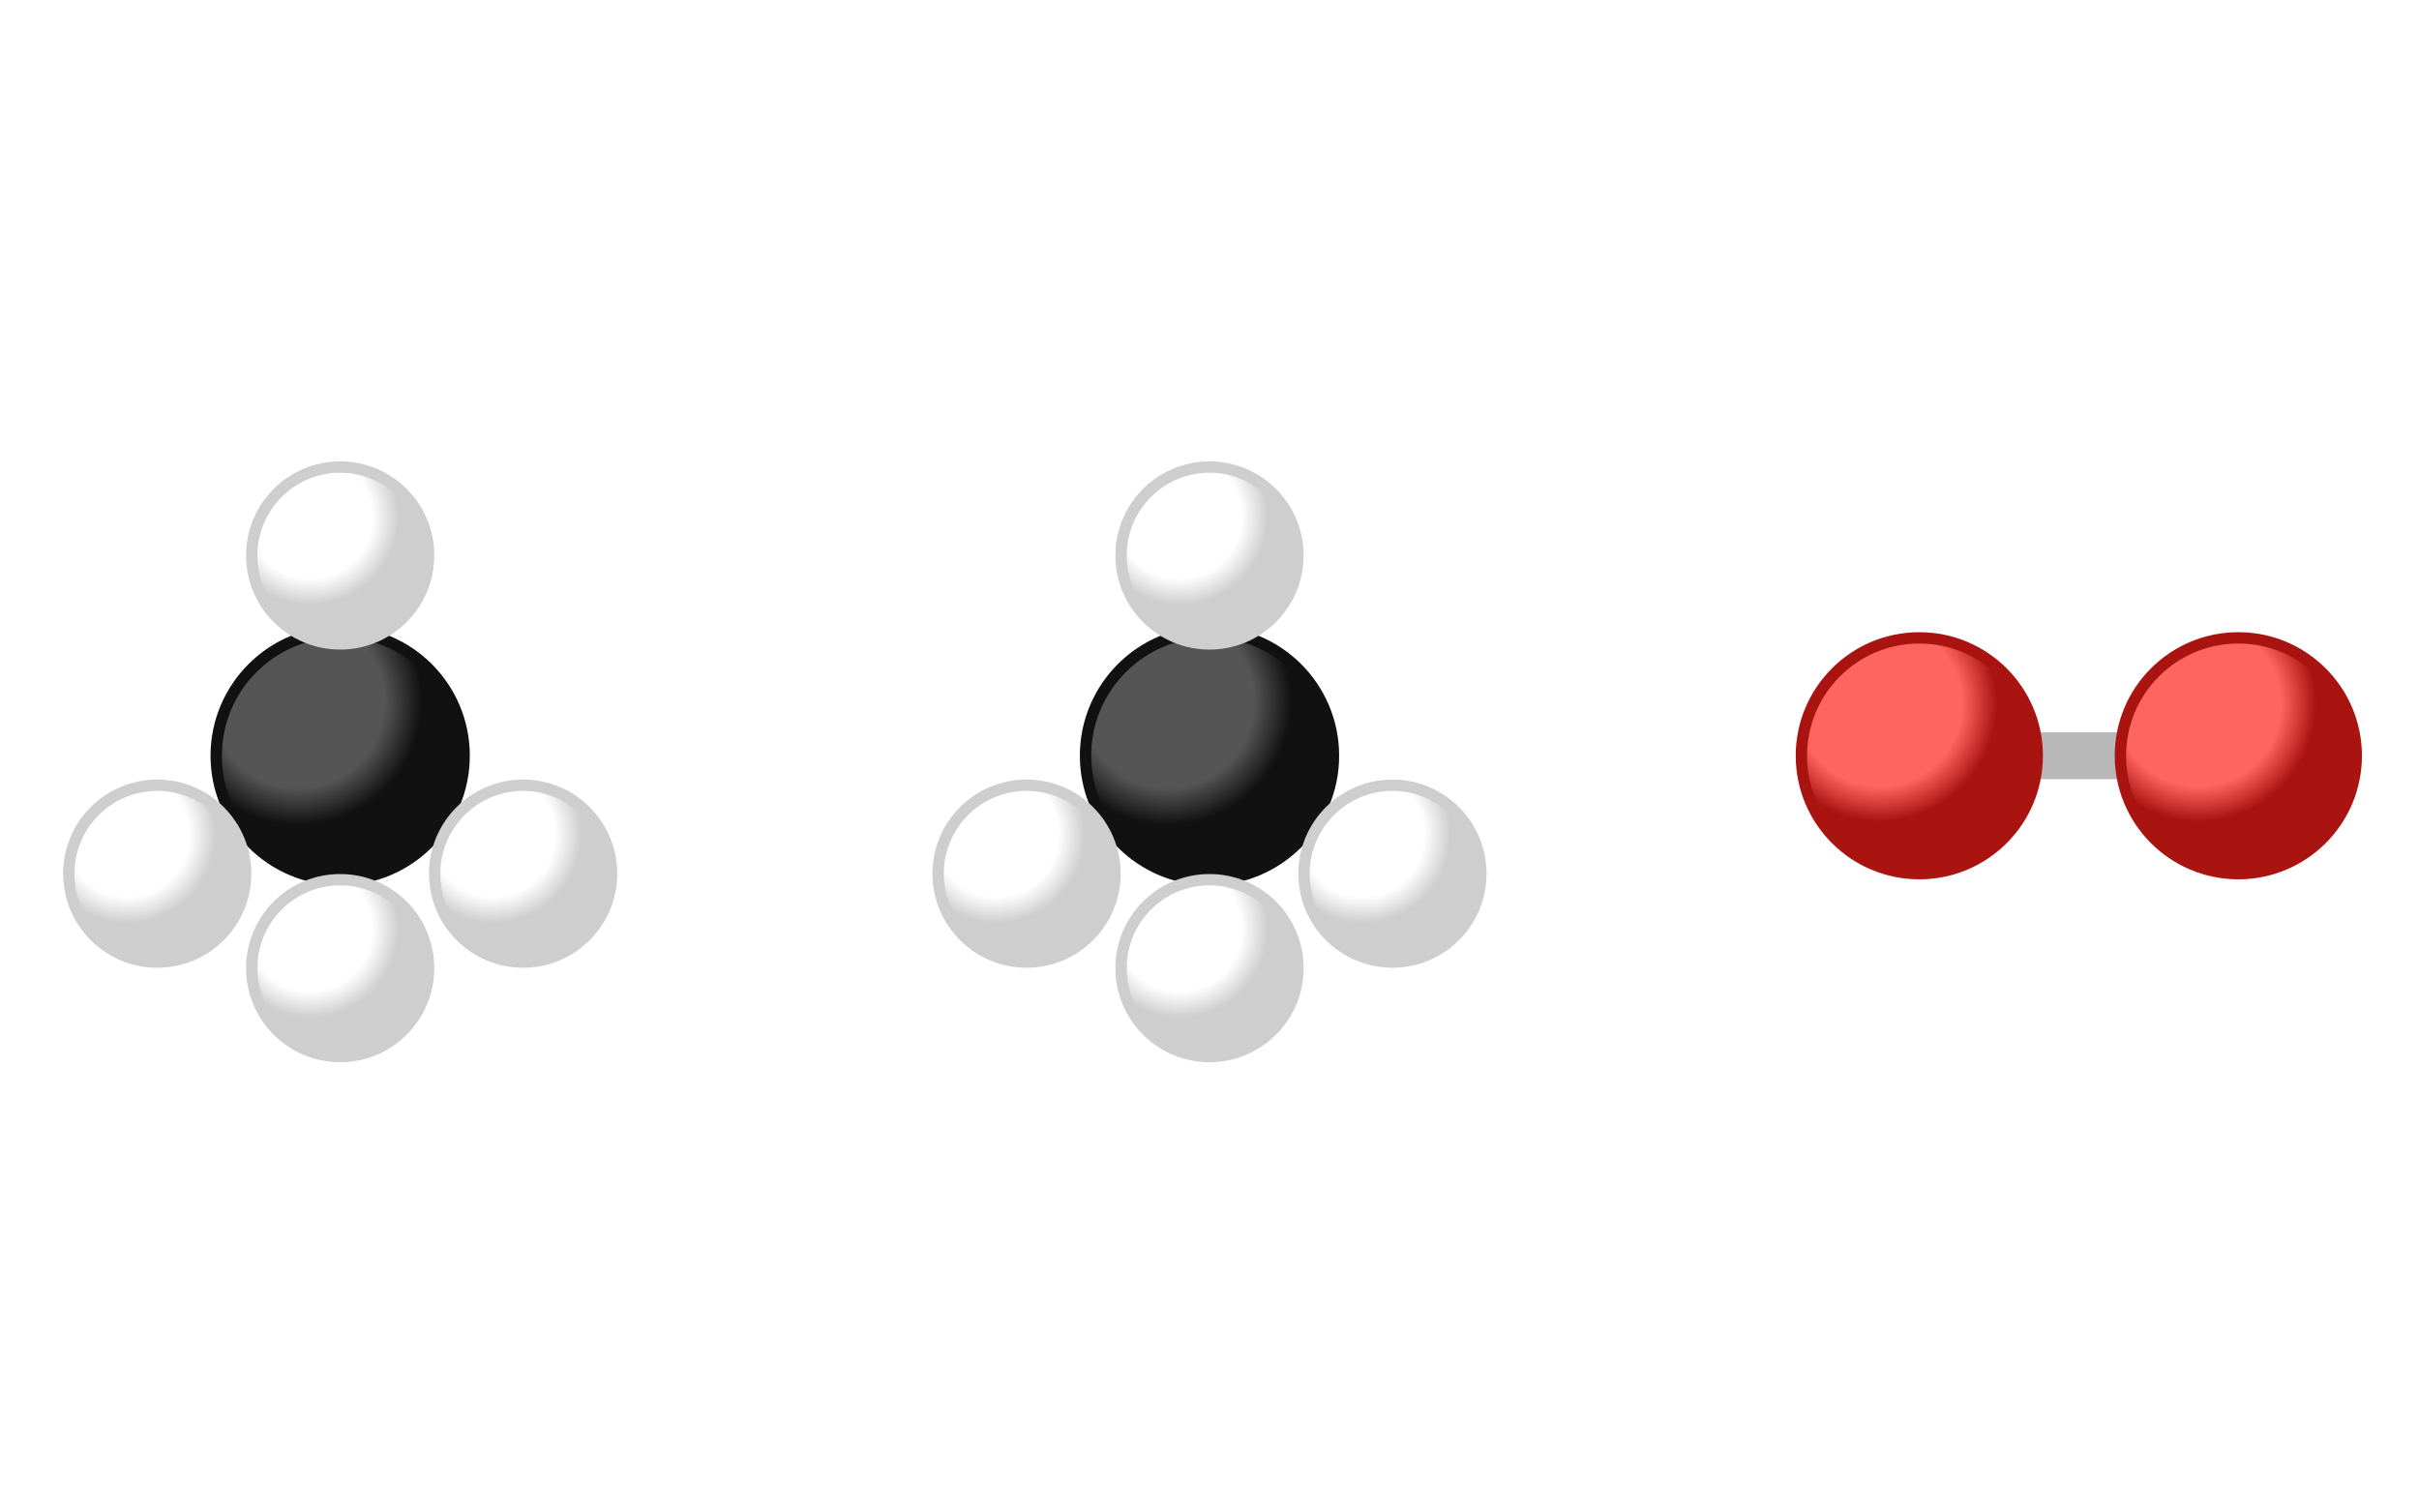
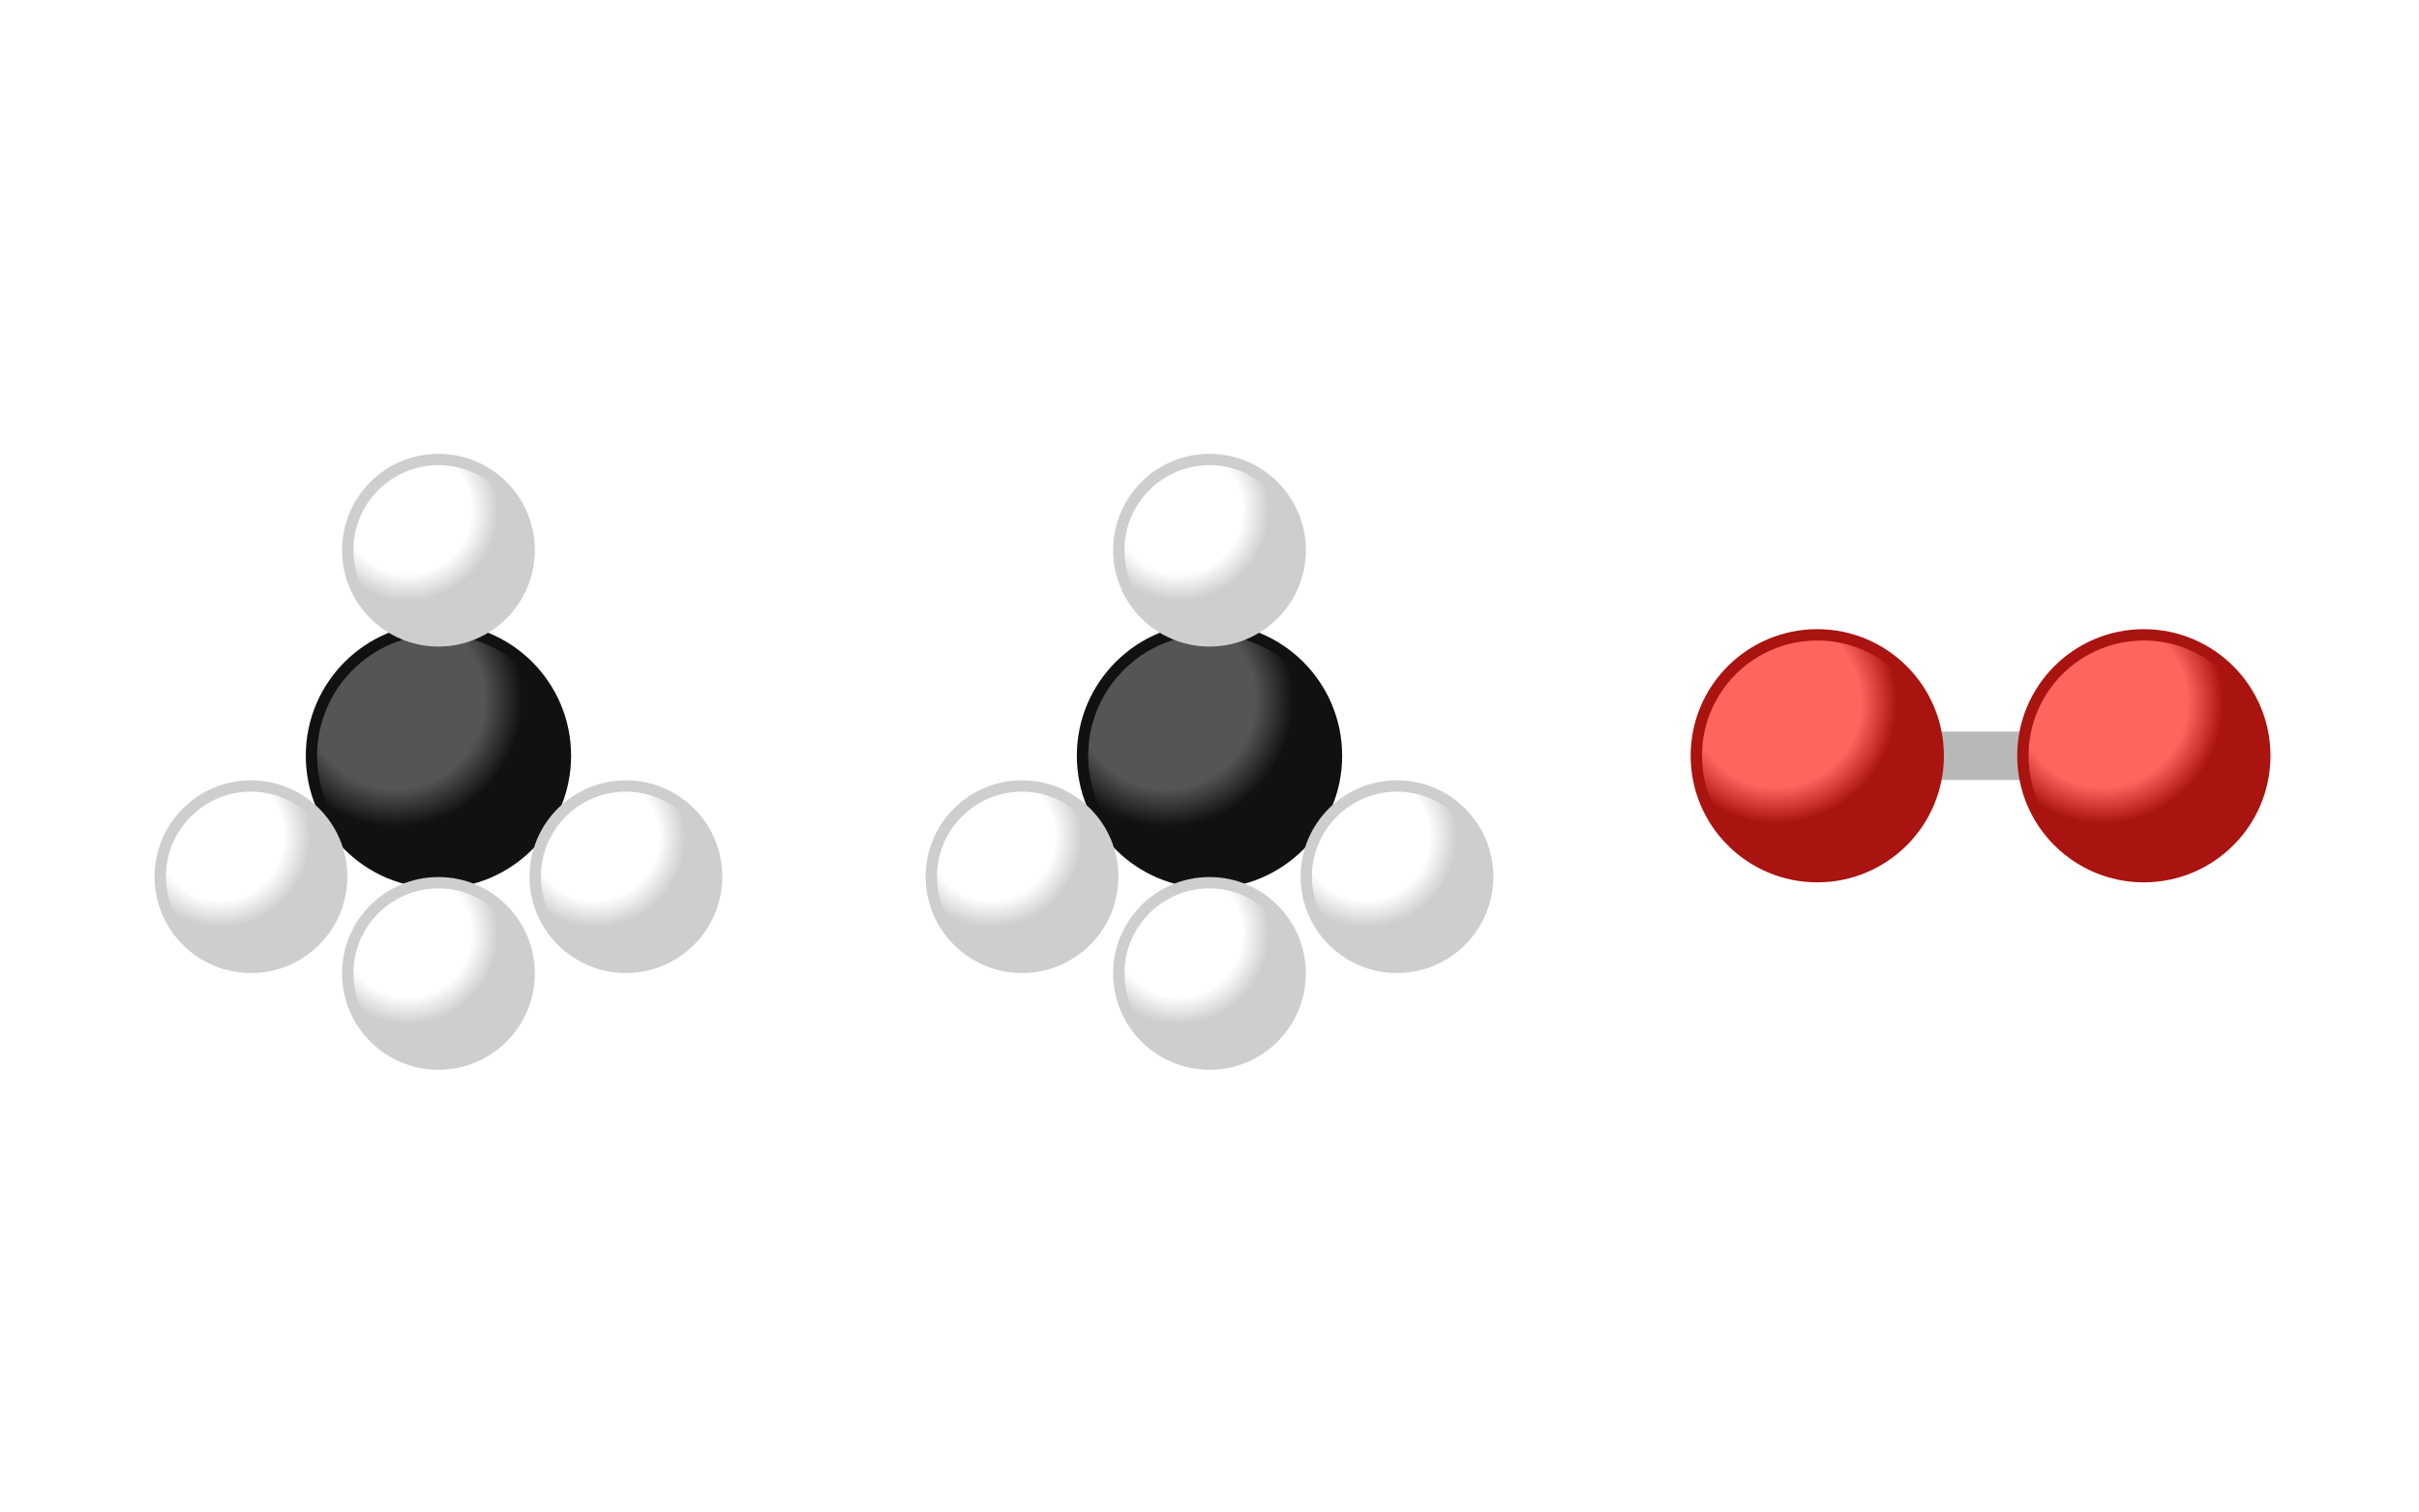
<svg xmlns="http://www.w3.org/2000/svg" width="320" height="200" viewBox="0 0 320 200">
  <defs>
    <radialGradient id="gH" cx="33%" cy="28%">
      <stop offset="0%" stop-color="#ffffff" />
      <stop offset="70%" stop-color="#ffffff" />
      <stop offset="100%" stop-color="#cecece" />
    </radialGradient>
    <radialGradient id="gC" cx="33%" cy="28%">
      <stop offset="0%" stop-color="#555555" />
      <stop offset="70%" stop-color="#555555" />
      <stop offset="100%" stop-color="#111111" />
    </radialGradient>
    <radialGradient id="gO" cx="33%" cy="28%">
      <stop offset="0%" stop-color="#ff655f" />
      <stop offset="70%" stop-color="#ff655f" />
      <stop offset="100%" stop-color="#a91310" />
    </radialGradient>
    <radialGradient id="gN" cx="33%" cy="28%">
      <stop offset="0%" stop-color="#668fea" />
      <stop offset="70%" stop-color="#668fea" />
      <stop offset="100%" stop-color="#173b8f" />
    </radialGradient>
    <radialGradient id="gS" cx="33%" cy="28%">
      <stop offset="0%" stop-color="#ffe25b" />
      <stop offset="70%" stop-color="#ffe25b" />
      <stop offset="100%" stop-color="#c49a00" />
    </radialGradient>
    <radialGradient id="gCl" cx="33%" cy="28%">
      <stop offset="0%" stop-color="#68d86c" />
      <stop offset="70%" stop-color="#68d86c" />
      <stop offset="100%" stop-color="#178a28" />
    </radialGradient>
  </defs>
-   <line x1="45.0" y1="100.0" x2="45.0" y2="73.5" stroke="#b8b8b8" stroke-width="5.5" stroke-linecap="round" />
-   <line x1="45.0" y1="100.0" x2="20.8" y2="115.6" stroke="#b8b8b8" stroke-width="5.5" stroke-linecap="round" />
-   <line x1="45.0" y1="100.0" x2="69.2" y2="115.6" stroke="#b8b8b8" stroke-width="5.5" stroke-linecap="round" />
-   <line x1="45.0" y1="100.0" x2="45.0" y2="128.1" stroke="#b8b8b8" stroke-width="5.5" stroke-linecap="round" />
-   <circle cx="45.0" cy="100.0" r="16.4" fill="url(#gC)" stroke="#111111" stroke-width="1.5" />
-   <circle cx="45.0" cy="73.5" r="11.7" fill="url(#gH)" stroke="#cecece" stroke-width="1.5" />
-   <circle cx="20.8" cy="115.6" r="11.7" fill="url(#gH)" stroke="#cecece" stroke-width="1.5" />
-   <circle cx="69.2" cy="115.6" r="11.7" fill="url(#gH)" stroke="#cecece" stroke-width="1.5" />
-   <circle cx="45.0" cy="128.1" r="11.7" fill="url(#gH)" stroke="#cecece" stroke-width="1.5" />
-   <line x1="160.0" y1="100.0" x2="160.0" y2="73.5" stroke="#b8b8b8" stroke-width="5.5" stroke-linecap="round" />
-   <line x1="160.0" y1="100.0" x2="135.8" y2="115.6" stroke="#b8b8b8" stroke-width="5.5" stroke-linecap="round" />
-   <line x1="160.0" y1="100.0" x2="184.2" y2="115.6" stroke="#b8b8b8" stroke-width="5.5" stroke-linecap="round" />
-   <line x1="160.0" y1="100.0" x2="160.0" y2="128.1" stroke="#b8b8b8" stroke-width="5.5" stroke-linecap="round" />
-   <circle cx="160.0" cy="100.0" r="16.4" fill="url(#gC)" stroke="#111111" stroke-width="1.5" />
-   <circle cx="160.0" cy="73.5" r="11.7" fill="url(#gH)" stroke="#cecece" stroke-width="1.5" />
-   <circle cx="135.8" cy="115.6" r="11.7" fill="url(#gH)" stroke="#cecece" stroke-width="1.5" />
-   <circle cx="184.2" cy="115.6" r="11.7" fill="url(#gH)" stroke="#cecece" stroke-width="1.5" />
-   <circle cx="160.0" cy="128.1" r="11.7" fill="url(#gH)" stroke="#cecece" stroke-width="1.5" />
-   <line x1="253.9" y1="100.0" x2="296.1" y2="100.0" stroke="#b8b8b8" stroke-width="6.2" stroke-linecap="round" />
-   <circle cx="253.9" cy="100.0" r="15.6" fill="url(#gO)" stroke="#a91310" stroke-width="1.5" />
-   <circle cx="296.1" cy="100.0" r="15.6" fill="url(#gO)" stroke="#a91310" stroke-width="1.5" />
+   <line x1="58.0" y1="100.0" x2="58.0" y2="72.8" stroke="#b8b8b8" stroke-width="5.6" stroke-linecap="round" />
+   <line x1="58.0" y1="100.0" x2="33.2" y2="116.0" stroke="#b8b8b8" stroke-width="5.6" stroke-linecap="round" />
+   <line x1="58.0" y1="100.0" x2="82.8" y2="116.0" stroke="#b8b8b8" stroke-width="5.6" stroke-linecap="round" />
+   <line x1="58.0" y1="100.0" x2="58.0" y2="128.8" stroke="#b8b8b8" stroke-width="5.6" stroke-linecap="round" />
+   <circle cx="58.0" cy="100.0" r="16.8" fill="url(#gC)" stroke="#111111" stroke-width="1.5" />
+   <circle cx="58.0" cy="72.8" r="12.0" fill="url(#gH)" stroke="#cecece" stroke-width="1.5" />
+   <circle cx="33.2" cy="116.0" r="12.0" fill="url(#gH)" stroke="#cecece" stroke-width="1.5" />
+   <circle cx="82.8" cy="116.0" r="12.0" fill="url(#gH)" stroke="#cecece" stroke-width="1.5" />
+   <circle cx="58.0" cy="128.8" r="12.0" fill="url(#gH)" stroke="#cecece" stroke-width="1.5" />
+   <line x1="160.0" y1="100.0" x2="160.0" y2="72.8" stroke="#b8b8b8" stroke-width="5.6" stroke-linecap="round" />
+   <line x1="160.0" y1="100.0" x2="135.2" y2="116.0" stroke="#b8b8b8" stroke-width="5.6" stroke-linecap="round" />
+   <line x1="160.0" y1="100.0" x2="184.8" y2="116.0" stroke="#b8b8b8" stroke-width="5.6" stroke-linecap="round" />
+   <line x1="160.0" y1="100.0" x2="160.0" y2="128.8" stroke="#b8b8b8" stroke-width="5.6" stroke-linecap="round" />
+   <circle cx="160.0" cy="100.0" r="16.8" fill="url(#gC)" stroke="#111111" stroke-width="1.5" />
+   <circle cx="160.0" cy="72.8" r="12.0" fill="url(#gH)" stroke="#cecece" stroke-width="1.5" />
+   <circle cx="135.2" cy="116.0" r="12.0" fill="url(#gH)" stroke="#cecece" stroke-width="1.5" />
+   <circle cx="184.8" cy="116.0" r="12.0" fill="url(#gH)" stroke="#cecece" stroke-width="1.5" />
+   <circle cx="160.0" cy="128.8" r="12.0" fill="url(#gH)" stroke="#cecece" stroke-width="1.5" />
+   <line x1="240.4" y1="100.0" x2="283.6" y2="100.0" stroke="#b8b8b8" stroke-width="6.4" stroke-linecap="round" />
+   <circle cx="240.4" cy="100.0" r="16.0" fill="url(#gO)" stroke="#a91310" stroke-width="1.5" />
+   <circle cx="283.6" cy="100.0" r="16.0" fill="url(#gO)" stroke="#a91310" stroke-width="1.5" />
</svg>
